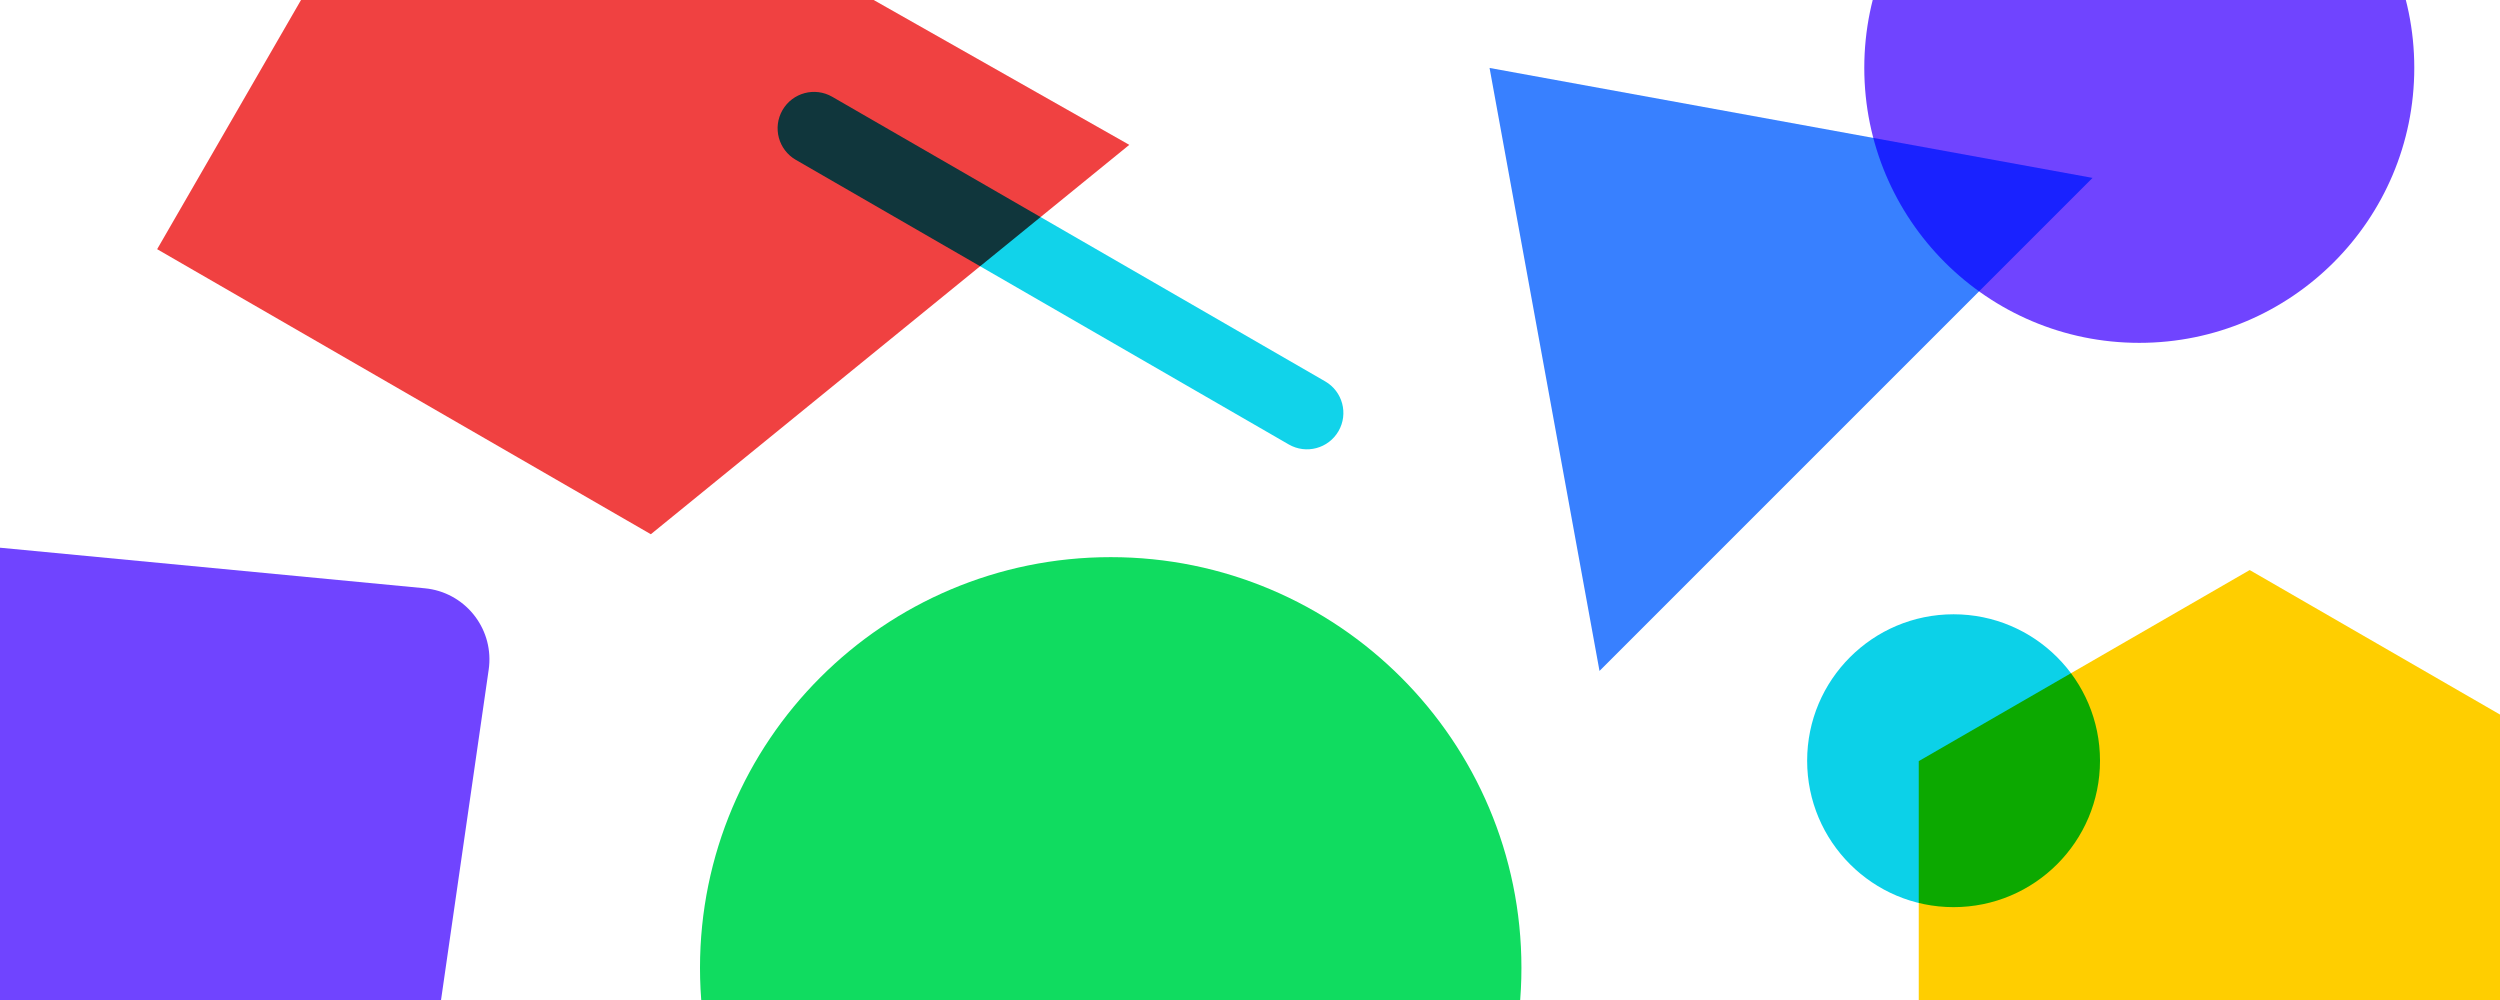
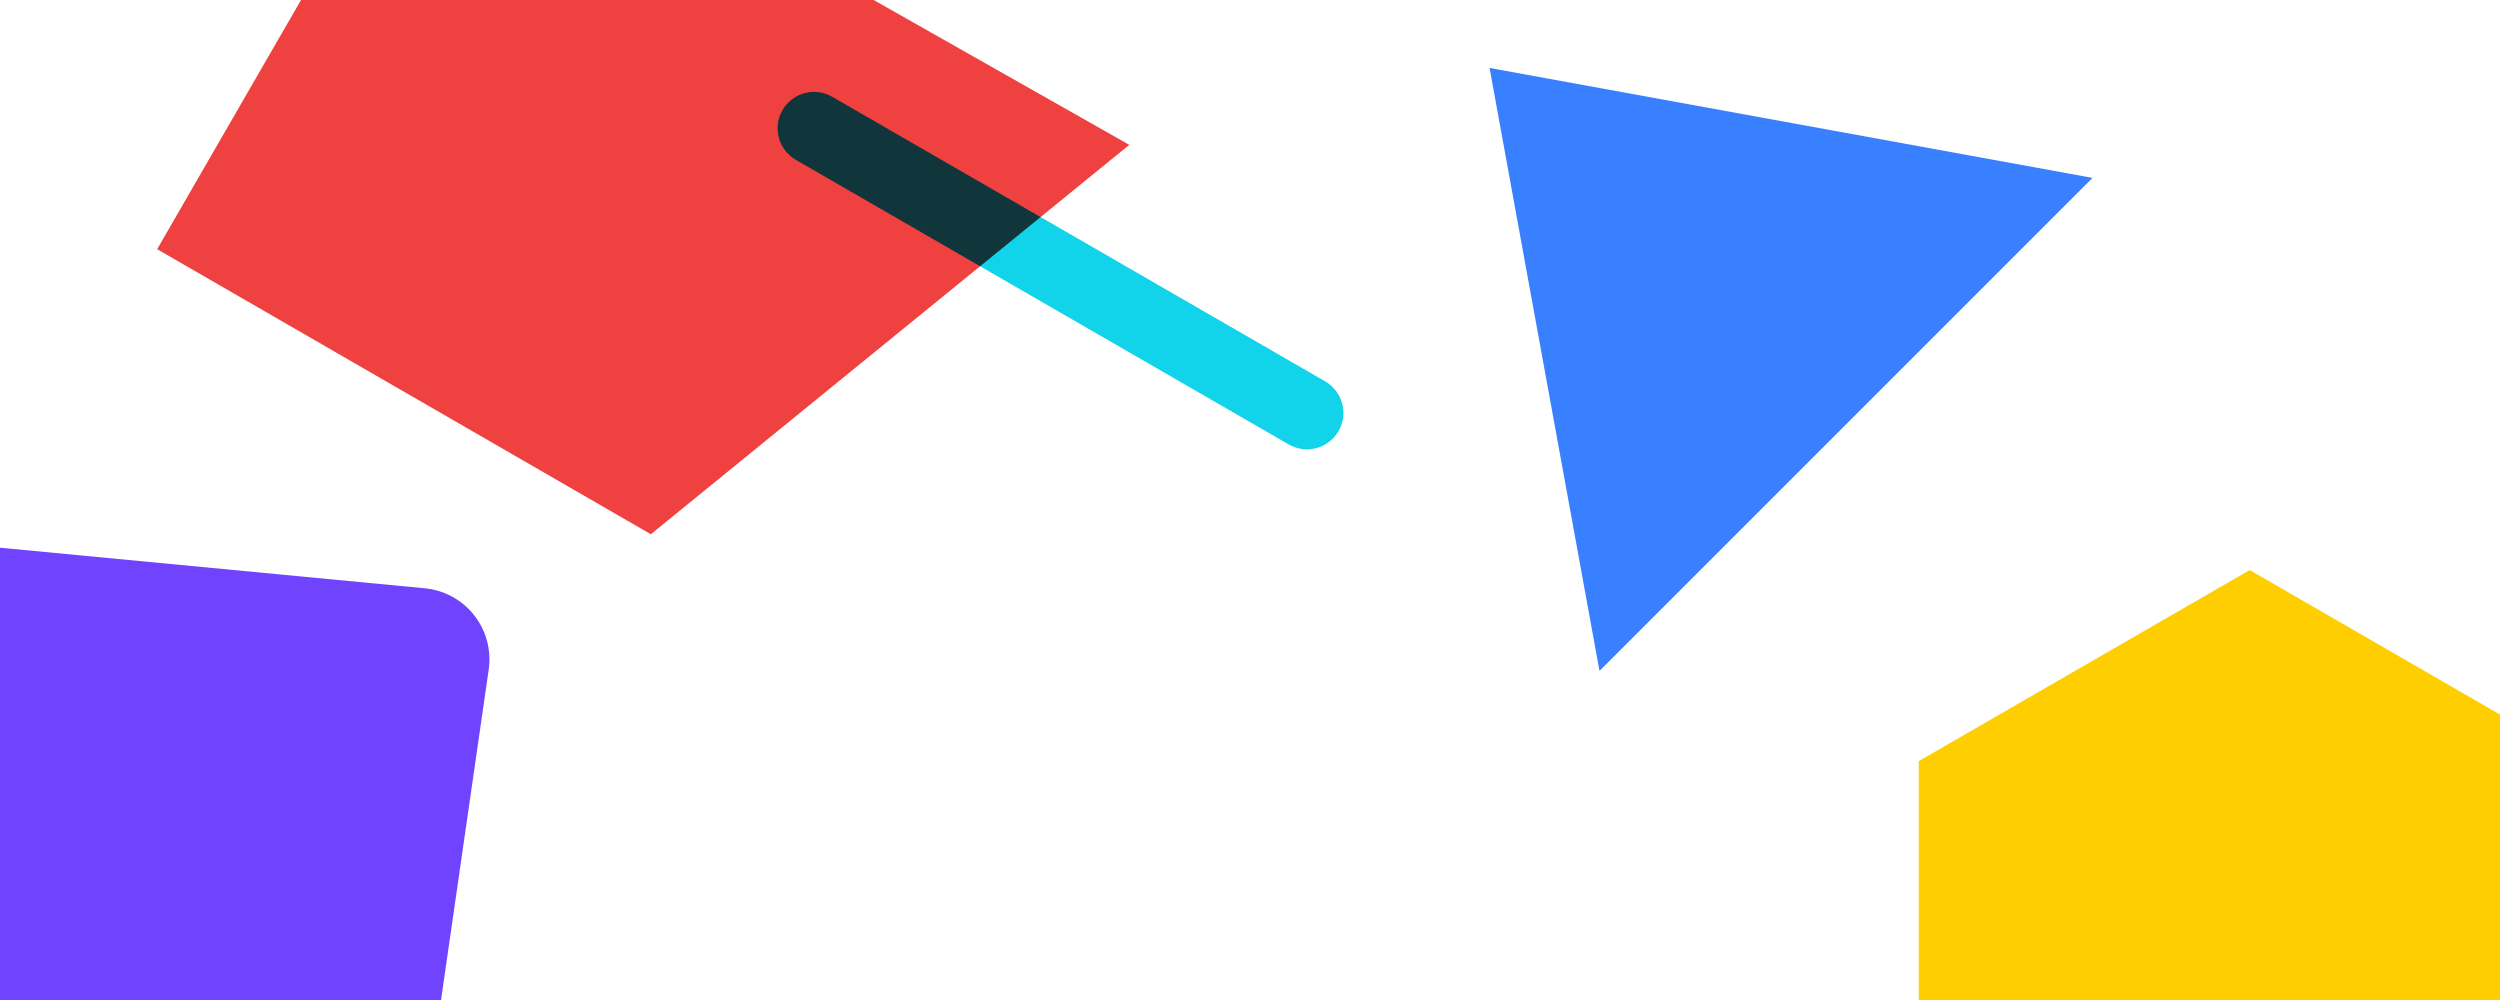
<svg xmlns="http://www.w3.org/2000/svg" width="350" height="140" style="background:#f6f7f9">
  <g fill="none" fill-rule="evenodd">
    <path fill="#F04141" style="mix-blend-mode:multiply" d="M61.905-34.23l96.194 54.51-66.982 54.512L22 34.887z" />
-     <circle fill="#10DC60" style="mix-blend-mode:multiply" cx="155.5" cy="135.5" r="57.5" />
+     <group fill="#10DC60" style="mix-blend-mode:multiply" cx="155.5" cy="135.5" r="57.5" />
    <path fill="#3880FF" style="mix-blend-mode:multiply" d="M208.538 9.513l84.417 15.392L223.93 93.93z" />
    <path fill="#FFCE00" style="mix-blend-mode:multiply" d="M268.625 106.557l46.332-26.75 46.332 26.75v53.5l-46.332 26.75-46.332-26.75z" />
-     <circle fill="#7044FF" style="mix-blend-mode:multiply" cx="299.5" cy="9.5" r="38.5" />
+     <group fill="#7044FF" style="mix-blend-mode:multiply" cx="299.5" cy="9.5" r="38.5" />
    <rect fill="#11D3EA" style="mix-blend-mode:multiply" transform="rotate(-60 148.47 37.886)" x="143.372" y="-7.056" width="10.196" height="89.884" rx="5.098" />
    <path d="M-25.389 74.253l84.86 8.107c5.498.525 9.53 5.407 9.004 10.905a10 10 0 0 1-.057.477l-12.36 85.671a10.002 10.002 0 0 1-11.634 8.42l-86.351-15.226c-5.44-.959-9.07-6.145-8.112-11.584l13.851-78.551a10 10 0 0 1 10.799-8.219z" fill="#7044FF" style="mix-blend-mode:multiply" />
-     <circle fill="#0CD1E8" style="mix-blend-mode:multiply" cx="273.5" cy="106.5" r="20.5" />
+     <group fill="#0CD1E8" style="mix-blend-mode:multiply" cx="273.5" cy="106.5" r="20.5" />
  </g>
</svg>
